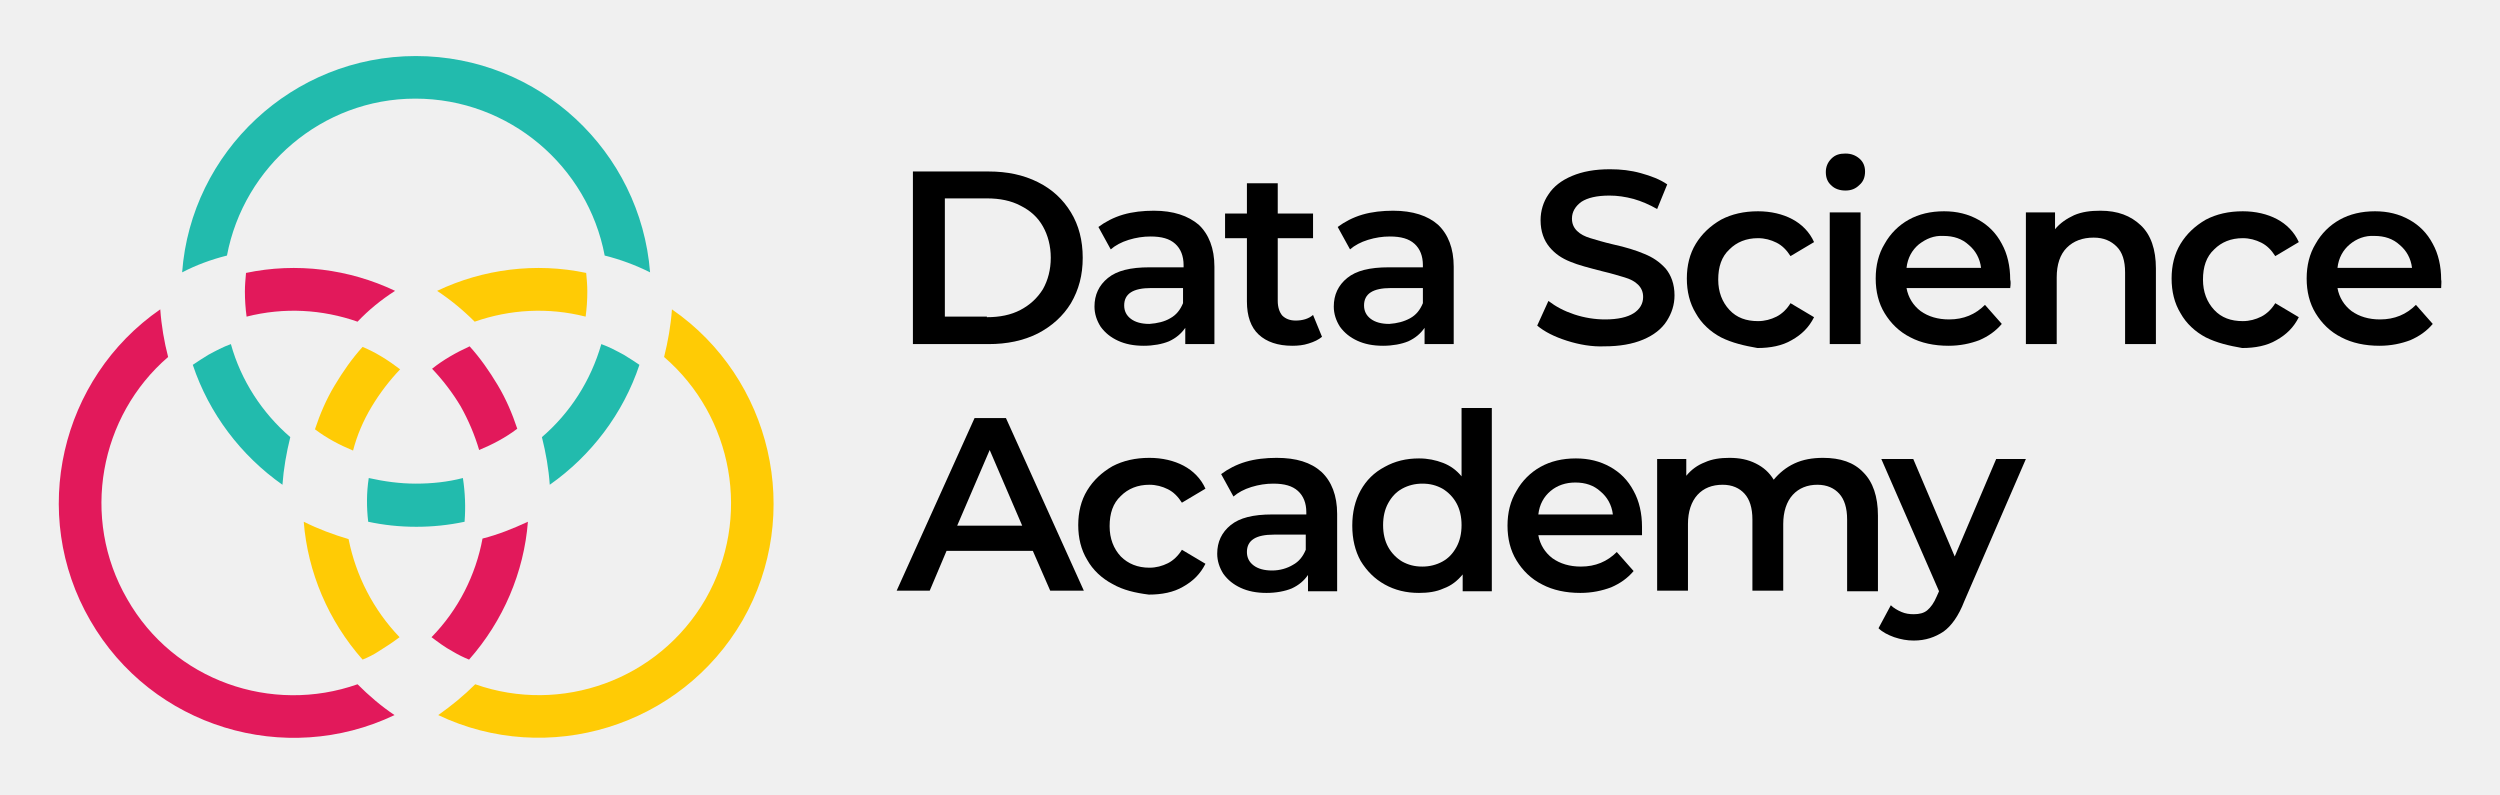
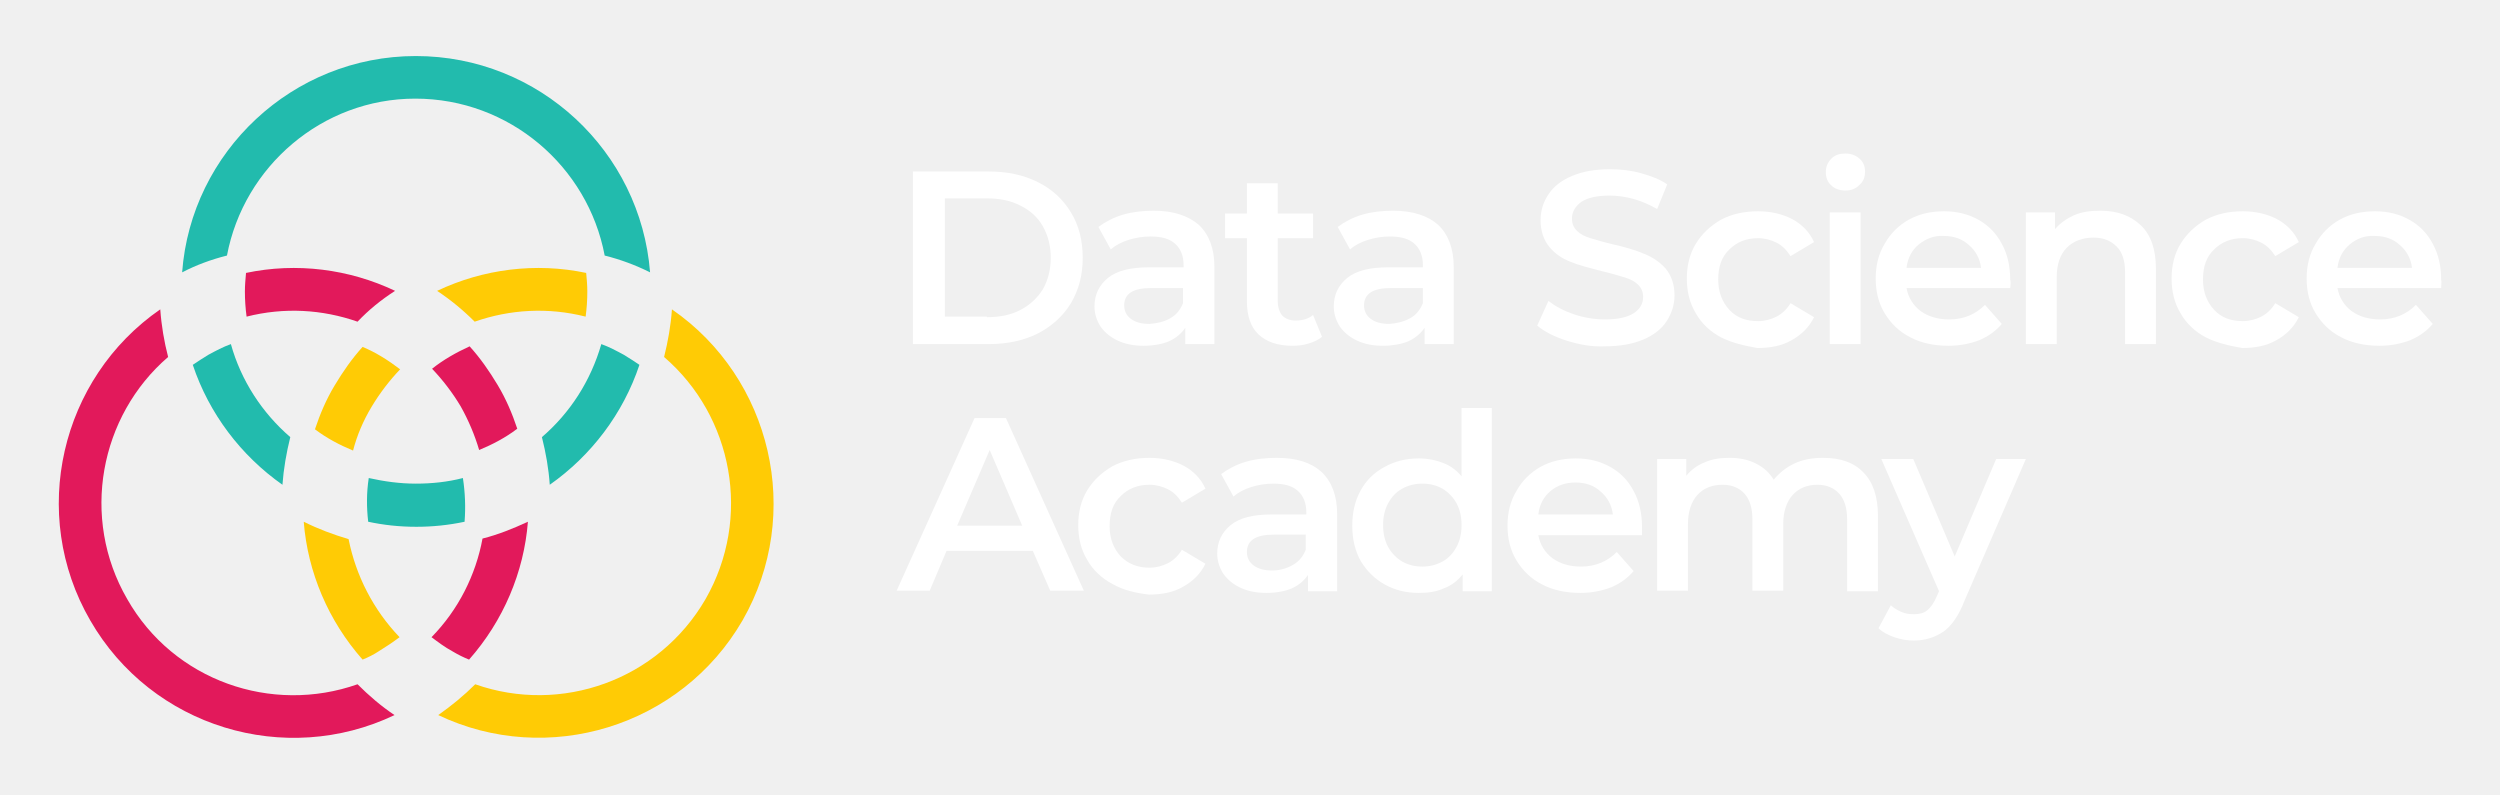
<svg xmlns="http://www.w3.org/2000/svg" class="logo-scrolled" version="1.1" id="Layer_1" x="0px" y="0px" viewBox="0 0 446.1 141.7" style="enable-background:new 0 0 446.1 141.7;" xml:space="preserve">
  <path fill="#22BBAD" d="M40.5,45.6c-2.8,0.7-5.5,1.7-8,3C34.1,27.1,52.2,10,74.2,10c22,0,40.1,17,41.8,38.6c-2.6-1.3-5.3-2.3-8.1-3  c-3-15.9-17-28-33.8-28C57.5,17.6,43.5,29.7,40.5,45.6z M114.1,65.1c-0.9-0.6-1.8-1.2-2.8-1.8c-1.3-0.7-2.6-1.4-4-1.9  c-1.9,6.6-5.6,12.3-10.6,16.6c0.7,2.8,1.2,5.6,1.4,8.5C105.5,81.3,111.2,73.8,114.1,65.1z M82.6,85.3c-2.7,0.7-5.5,1-8.4,1  c-2.9,0-5.7-0.4-8.4-1c-0.4,2.6-0.4,5.2-0.1,7.8c2.8,0.6,5.6,0.9,8.6,0.9c2.9,0,5.8-0.3,8.6-0.9C83.1,90.5,83,87.9,82.6,85.3z   M41.2,61.4c-1.4,0.5-2.7,1.2-4,1.9c-1,0.6-1.9,1.2-2.8,1.8c2.9,8.7,8.6,16.2,16,21.4c0.2-2.8,0.7-5.7,1.4-8.5  C46.8,73.7,43,67.9,41.2,61.4z" />
  <path fill="#E2195B" d="M63.8,57.4c-6.3-2.2-13.1-2.6-19.8-0.9c-0.2-1.5-0.3-3-0.3-4.5c0-1.1,0.1-2.2,0.2-3.3c9-1.9,18.4-0.7,26.6,3.2  C68,53.5,65.8,55.3,63.8,57.4z M77.1,65.8c1.9,2,3.6,4.2,5.1,6.7c1.4,2.5,2.5,5.1,3.3,7.8c2.4-1,4.7-2.2,6.8-3.8  c-0.9-2.7-2-5.3-3.5-7.8c-1.5-2.5-3.1-4.8-5-6.9C81.4,62.9,79.1,64.2,77.1,65.8z M83.7,117.7c6.1-6.9,9.8-15.6,10.5-24.6  c-2.6,1.2-5.3,2.3-8.1,3c-1.2,6.5-4.3,12.7-9.1,17.6c1.2,0.9,2.4,1.8,3.7,2.5C81.7,116.8,82.7,117.3,83.7,117.7z M22.7,106.9  c-8.4-14.5-4.9-32.7,7.3-43.2c-0.7-2.7-1.2-5.6-1.4-8.5C10.8,67.5,5.1,91.7,16.1,110.7c11,19.1,34.8,26.2,54.3,16.9  c-2.4-1.6-4.6-3.5-6.6-5.5C48.5,127.5,31,121.5,22.7,106.9z" />
  <path fill="#FFCB05" d="M63,80.4c-2.4-1-4.7-2.2-6.8-3.8c0.9-2.7,2-5.3,3.5-7.8c1.5-2.5,3.1-4.8,5-6.9c2.4,1,4.6,2.4,6.7,4  c-1.9,2-3.6,4.2-5.1,6.7C64.8,75.1,63.7,77.7,63,80.4z M104.5,56.5c0.2-1.5,0.3-2.9,0.3-4.5c0-1.1-0.1-2.2-0.2-3.3  c-9-1.9-18.4-0.7-26.6,3.2c2.4,1.6,4.6,3.4,6.7,5.5C91,55.2,97.8,54.8,104.5,56.5z M119.9,55.2c-0.2,2.9-0.7,5.7-1.4,8.5  c12.3,10.6,15.7,28.7,7.4,43.2c-8.4,14.5-25.8,20.6-41.1,15.2c-2,2-4.2,3.8-6.6,5.5c19.5,9.3,43.3,2.1,54.3-16.9  C143.4,91.7,137.7,67.5,119.9,55.2z M54.2,93.1c0.7,9,4.4,17.7,10.5,24.6c1-0.4,2-0.9,2.9-1.5c1.3-0.8,2.5-1.6,3.7-2.5  c-4.7-4.9-7.8-11-9.1-17.5C59.5,95.4,56.8,94.4,54.2,93.1z" />
  <g>
-     <path fill="#000000" d="M162.9,30.6h13.5c3.3,0,6.2,0.6,8.8,1.9c2.6,1.3,4.5,3.1,5.9,5.4c1.4,2.3,2.1,5,2.1,8.1c0,3.1-0.7,5.7-2.1,8.1   c-1.4,2.3-3.4,4.1-5.9,5.4c-2.6,1.3-5.5,1.9-8.8,1.9h-13.5V30.6z M176.1,56.6c2.3,0,4.3-0.4,6-1.3c1.7-0.9,3-2.1,4-3.7   c0.9-1.6,1.4-3.5,1.4-5.6c0-2.1-0.5-4-1.4-5.6c-0.9-1.6-2.2-2.8-4-3.7c-1.7-0.9-3.7-1.3-6-1.3h-7.5v21.1H176.1z" />
-     <path fill="#000000" d="M213.9,40.1c1.8,1.7,2.8,4.2,2.8,7.5v13.8h-5.2v-2.9c-0.7,1-1.6,1.8-2.9,2.4c-1.2,0.5-2.8,0.8-4.5,0.8   c-1.8,0-3.3-0.3-4.6-0.9c-1.3-0.6-2.3-1.4-3.1-2.5c-0.7-1.1-1.1-2.3-1.1-3.6c0-2.1,0.8-3.8,2.4-5.1c1.6-1.3,4-1.9,7.4-1.9h6.1v-0.4   c0-1.6-0.5-2.9-1.5-3.8c-1-0.9-2.4-1.3-4.4-1.3c-1.3,0-2.6,0.2-3.9,0.6c-1.3,0.4-2.4,1-3.2,1.7l-2.2-4c1.2-0.9,2.7-1.7,4.4-2.2   c1.7-0.5,3.6-0.7,5.5-0.7C209.4,37.6,212,38.5,213.9,40.1z M208.8,56.8c1.1-0.6,1.8-1.5,2.3-2.7v-2.7h-5.7c-3.2,0-4.8,1-4.8,3.1   c0,1,0.4,1.8,1.2,2.4c0.8,0.6,1.9,0.9,3.3,0.9C206.5,57.7,207.8,57.4,208.8,56.8z" />
-     <path fill="#000000" d="M235.9,60.1c-0.6,0.5-1.4,0.9-2.4,1.2c-0.9,0.3-1.9,0.4-2.9,0.4c-2.6,0-4.6-0.7-6-2c-1.4-1.3-2.1-3.3-2.1-5.9   V42.5h-3.9v-4.4h3.9v-5.4h5.5v5.4h6.3v4.4H228v11.2c0,1.1,0.3,2,0.8,2.6c0.6,0.6,1.4,0.9,2.4,0.9c1.2,0,2.3-0.3,3.1-1L235.9,60.1z" />
-     <path fill="#000000" d="M256.6,40.1c1.8,1.7,2.8,4.2,2.8,7.5v13.8h-5.2v-2.9c-0.7,1-1.6,1.8-2.9,2.4c-1.2,0.5-2.8,0.8-4.5,0.8   c-1.8,0-3.3-0.3-4.6-0.9c-1.3-0.6-2.3-1.4-3.1-2.5c-0.7-1.1-1.1-2.3-1.1-3.6c0-2.1,0.8-3.8,2.4-5.1c1.6-1.3,4-1.9,7.4-1.9h6.1v-0.4   c0-1.6-0.5-2.9-1.5-3.8c-1-0.9-2.4-1.3-4.4-1.3c-1.3,0-2.6,0.2-3.9,0.6c-1.3,0.4-2.4,1-3.2,1.7l-2.2-4c1.2-0.9,2.7-1.7,4.4-2.2   c1.7-0.5,3.6-0.7,5.5-0.7C252.1,37.6,254.8,38.5,256.6,40.1z M251.6,56.8c1.1-0.6,1.8-1.5,2.3-2.7v-2.7h-5.7c-3.2,0-4.8,1-4.8,3.1   c0,1,0.4,1.8,1.2,2.4c0.8,0.6,1.9,0.9,3.3,0.9C249.3,57.7,250.5,57.4,251.6,56.8z" />
-     <path fill="#000000" d="M279.6,60.8c-2.2-0.7-4-1.6-5.3-2.7l2-4.4c1.3,1,2.8,1.8,4.6,2.4c1.8,0.6,3.7,0.9,5.5,0.9c2.3,0,4-0.4,5.1-1.1   c1.1-0.7,1.7-1.7,1.7-2.9c0-0.9-0.3-1.6-0.9-2.2c-0.6-0.6-1.4-1-2.4-1.3c-1-0.3-2.3-0.7-4-1.1c-2.3-0.6-4.3-1.1-5.7-1.7   c-1.5-0.6-2.7-1.4-3.7-2.6c-1-1.2-1.6-2.8-1.6-4.8c0-1.7,0.5-3.3,1.4-4.6c0.9-1.4,2.3-2.5,4.2-3.3c1.9-0.8,4.1-1.2,6.8-1.2   c1.9,0,3.7,0.2,5.5,0.7c1.8,0.5,3.4,1.1,4.7,2l-1.8,4.4c-1.4-0.8-2.8-1.4-4.2-1.8c-1.5-0.4-2.9-0.6-4.3-0.6c-2.3,0-3.9,0.4-5,1.1   c-1.1,0.8-1.7,1.8-1.7,3c0,0.9,0.3,1.6,0.9,2.2c0.6,0.6,1.4,1,2.4,1.3c1,0.3,2.3,0.7,4,1.1c2.3,0.5,4.2,1.1,5.6,1.7   c1.5,0.6,2.7,1.4,3.8,2.6c1,1.2,1.6,2.8,1.6,4.8c0,1.7-0.5,3.2-1.4,4.6c-0.9,1.4-2.3,2.5-4.2,3.3c-1.9,0.8-4.2,1.2-6.9,1.2   C284.1,61.9,281.8,61.5,279.6,60.8z" />
-     <path fill="#000000" d="M307.1,60.2c-1.9-1-3.5-2.5-4.5-4.3c-1.1-1.8-1.6-3.9-1.6-6.2c0-2.3,0.5-4.4,1.6-6.2c1.1-1.8,2.6-3.2,4.5-4.3   c1.9-1,4.1-1.5,6.6-1.5c2.3,0,4.4,0.5,6.1,1.4c1.7,0.9,3.1,2.3,3.9,4.1l-4.2,2.5c-0.7-1.1-1.5-1.9-2.5-2.4c-1-0.5-2.1-0.8-3.3-0.8   c-2.1,0-3.8,0.7-5.1,2c-1.4,1.3-2,3.1-2,5.4c0,2.2,0.7,4,2,5.4s3,2,5.1,2c1.2,0,2.3-0.3,3.3-0.8c1-0.5,1.9-1.4,2.5-2.4l4.2,2.5   c-0.9,1.8-2.2,3.1-4,4.1c-1.7,1-3.8,1.4-6.1,1.4C311.3,61.7,309.1,61.2,307.1,60.2z" />
-     <path fill="#000000" d="M326.8,33.1c-0.7-0.6-1-1.4-1-2.4c0-0.9,0.3-1.7,1-2.4s1.5-0.9,2.5-0.9c1,0,1.8,0.3,2.5,0.9   c0.7,0.6,1,1.4,1,2.3c0,1-0.3,1.8-1,2.4c-0.7,0.7-1.5,1-2.5,1C328.3,34,327.4,33.7,326.8,33.1z M326.5,37.9h5.5v23.5h-5.5V37.9z" />
-     <path fill="#000000" d="M358.7,51.4h-18.5c0.3,1.7,1.2,3.1,2.5,4.1c1.4,1,3.1,1.5,5.1,1.5c2.6,0,4.7-0.9,6.4-2.6l3,3.4   c-1.1,1.3-2.4,2.2-4,2.9c-1.6,0.6-3.4,1-5.5,1c-2.6,0-4.9-0.5-6.8-1.5c-2-1-3.5-2.5-4.6-4.3c-1.1-1.8-1.6-3.9-1.6-6.2   c0-2.3,0.5-4.4,1.6-6.2c1-1.8,2.5-3.3,4.3-4.3c1.8-1,3.9-1.5,6.3-1.5c2.3,0,4.3,0.5,6.1,1.5c1.8,1,3.2,2.4,4.2,4.3   c1,1.8,1.5,4,1.5,6.4C358.8,50.2,358.8,50.7,358.7,51.4z M342.4,43.6c-1.2,1-2,2.4-2.2,4.2h13.3c-0.2-1.7-1-3.1-2.2-4.1   c-1.2-1.1-2.7-1.6-4.5-1.6C345.1,42,343.7,42.6,342.4,43.6z" />
-     <path fill="#000000" d="M382,40.2c1.8,1.7,2.7,4.3,2.7,7.7v13.5h-5.5V48.6c0-2.1-0.5-3.6-1.5-4.6c-1-1-2.3-1.6-4.1-1.6   c-2,0-3.6,0.6-4.8,1.8c-1.2,1.2-1.8,3-1.8,5.3v11.9h-5.5V37.9h5.2v3c0.9-1.1,2.1-1.9,3.4-2.5c1.4-0.6,2.9-0.8,4.7-0.8   C377.9,37.6,380.2,38.5,382,40.2z" />
-     <path fill="#000000" d="M393.6,60.2c-1.9-1-3.5-2.5-4.5-4.3c-1.1-1.8-1.6-3.9-1.6-6.2c0-2.3,0.5-4.4,1.6-6.2c1.1-1.8,2.6-3.2,4.5-4.3   c1.9-1,4.1-1.5,6.6-1.5c2.3,0,4.4,0.5,6.1,1.4c1.7,0.9,3.1,2.3,3.9,4.1l-4.2,2.5c-0.7-1.1-1.5-1.9-2.5-2.4c-1-0.5-2.1-0.8-3.3-0.8   c-2.1,0-3.8,0.7-5.1,2c-1.4,1.3-2,3.1-2,5.4c0,2.2,0.7,4,2,5.4s3,2,5.1,2c1.2,0,2.3-0.3,3.3-0.8c1-0.5,1.9-1.4,2.5-2.4l4.2,2.5   c-0.9,1.8-2.2,3.1-4,4.1c-1.7,1-3.8,1.4-6.1,1.4C397.8,61.7,395.6,61.2,393.6,60.2z" />
-     <path fill="#000000" d="M435.6,51.4h-18.5c0.3,1.7,1.2,3.1,2.5,4.1c1.4,1,3.1,1.5,5.1,1.5c2.6,0,4.7-0.9,6.4-2.6l3,3.4   c-1.1,1.3-2.4,2.2-4,2.9c-1.6,0.6-3.4,1-5.5,1c-2.6,0-4.9-0.5-6.8-1.5c-2-1-3.5-2.5-4.6-4.3c-1.1-1.8-1.6-3.9-1.6-6.2   c0-2.3,0.5-4.4,1.6-6.2c1-1.8,2.5-3.3,4.3-4.3c1.8-1,3.9-1.5,6.3-1.5c2.3,0,4.3,0.5,6.1,1.5c1.8,1,3.2,2.4,4.2,4.3   c1,1.8,1.5,4,1.5,6.4C435.7,50.2,435.6,50.7,435.6,51.4z M419.3,43.6c-1.2,1-2,2.4-2.2,4.2h13.3c-0.2-1.7-1-3.1-2.2-4.1   c-1.2-1.1-2.7-1.6-4.5-1.6C422,42,420.5,42.6,419.3,43.6z" />
-     <path fill="#000000" d="M184.3,98.3h-15.4l-3,7.1h-5.9l13.9-30.8h5.6l13.9,30.8h-6L184.3,98.3z M182.4,93.8l-5.8-13.5l-5.8,13.5H182.4   z" />
-     <path fill="#000000" d="M198.5,104.2c-1.9-1-3.5-2.5-4.5-4.3c-1.1-1.8-1.6-3.9-1.6-6.2c0-2.3,0.5-4.4,1.6-6.2c1.1-1.8,2.6-3.2,4.5-4.3   c1.9-1,4.1-1.5,6.6-1.5c2.3,0,4.4,0.5,6.1,1.4c1.7,0.9,3.1,2.3,3.9,4.1l-4.2,2.5c-0.7-1.1-1.5-1.9-2.5-2.4c-1-0.5-2.1-0.8-3.3-0.8   c-2.1,0-3.8,0.7-5.1,2c-1.4,1.3-2,3.1-2,5.4c0,2.2,0.7,4,2,5.4c1.3,1.3,3,2,5.1,2c1.2,0,2.3-0.3,3.3-0.8c1-0.5,1.9-1.4,2.5-2.4   l4.2,2.5c-0.9,1.8-2.2,3.1-4,4.1c-1.7,1-3.8,1.4-6.1,1.4C202.6,105.8,200.4,105.3,198.5,104.2z" />
-     <path fill="#000000" d="M235.8,84.2c1.8,1.7,2.8,4.2,2.8,7.5v13.8h-5.2v-2.9c-0.7,1-1.6,1.8-2.9,2.4c-1.2,0.5-2.8,0.8-4.5,0.8   c-1.8,0-3.3-0.3-4.6-0.9c-1.3-0.6-2.3-1.4-3.1-2.5c-0.7-1.1-1.1-2.3-1.1-3.6c0-2.1,0.8-3.8,2.4-5.1c1.6-1.3,4-1.9,7.4-1.9h6.1v-0.4   c0-1.6-0.5-2.9-1.5-3.8c-1-0.9-2.4-1.3-4.4-1.3c-1.3,0-2.6,0.2-3.9,0.6c-1.3,0.4-2.4,1-3.2,1.7l-2.2-4c1.2-0.9,2.7-1.7,4.4-2.2   c1.7-0.5,3.6-0.7,5.5-0.7C231.3,81.7,233.9,82.5,235.8,84.2z M230.7,100.8c1.1-0.6,1.8-1.5,2.3-2.7v-2.7h-5.7c-3.2,0-4.8,1-4.8,3.1   c0,1,0.4,1.8,1.2,2.4c0.8,0.6,1.9,0.9,3.3,0.9C228.4,101.8,229.7,101.4,230.7,100.8z" />
-     <path fill="#000000" d="M266.2,72.8v32.7H261v-3c-0.9,1.1-2,2-3.4,2.5c-1.3,0.6-2.8,0.8-4.4,0.8c-2.3,0-4.3-0.5-6.1-1.5   c-1.8-1-3.2-2.4-4.3-4.2c-1-1.8-1.5-3.9-1.5-6.3c0-2.4,0.5-4.5,1.5-6.3c1-1.8,2.4-3.2,4.3-4.2c1.8-1,3.8-1.5,6.1-1.5   c1.6,0,3,0.3,4.3,0.8c1.3,0.5,2.4,1.3,3.3,2.4V72.8H266.2z M257.4,100.2c1.1-0.6,1.9-1.5,2.5-2.6c0.6-1.1,0.9-2.4,0.9-3.9   s-0.3-2.8-0.9-3.9c-0.6-1.1-1.5-2-2.5-2.6c-1.1-0.6-2.2-0.9-3.6-0.9c-1.3,0-2.5,0.3-3.6,0.9c-1.1,0.6-1.9,1.5-2.5,2.6   c-0.6,1.1-0.9,2.4-0.9,3.9s0.3,2.8,0.9,3.9c0.6,1.1,1.5,2,2.5,2.6c1.1,0.6,2.2,0.9,3.6,0.9C255.1,101.1,256.3,100.8,257.4,100.2z" />
-     <path fill="#000000" d="M293,95.5h-18.5c0.3,1.7,1.2,3.1,2.5,4.1c1.4,1,3.1,1.5,5.1,1.5c2.6,0,4.7-0.9,6.4-2.6l3,3.4   c-1.1,1.3-2.4,2.2-4,2.9c-1.6,0.6-3.4,1-5.5,1c-2.6,0-4.9-0.5-6.8-1.5c-2-1-3.5-2.5-4.6-4.3c-1.1-1.8-1.6-3.9-1.6-6.2   c0-2.3,0.5-4.4,1.6-6.2c1-1.8,2.5-3.3,4.3-4.3c1.8-1,3.9-1.5,6.3-1.5c2.3,0,4.3,0.5,6.1,1.5c1.8,1,3.2,2.4,4.2,4.3   c1,1.8,1.5,4,1.5,6.4C293,94.2,293,94.8,293,95.5z M276.7,87.6c-1.2,1-2,2.4-2.2,4.2h13.3c-0.2-1.7-1-3.1-2.2-4.1   c-1.2-1.1-2.7-1.6-4.5-1.6C279.4,86.1,277.9,86.6,276.7,87.6z" />
-     <path fill="#000000" d="M332.5,84.3c1.7,1.7,2.6,4.3,2.6,7.7v13.5h-5.5V92.7c0-2.1-0.5-3.6-1.4-4.6c-0.9-1-2.2-1.6-3.9-1.6   c-1.8,0-3.3,0.6-4.4,1.8c-1.1,1.2-1.7,3-1.7,5.2v11.9h-5.5V92.7c0-2.1-0.5-3.6-1.4-4.6c-0.9-1-2.2-1.6-3.9-1.6   c-1.9,0-3.4,0.6-4.5,1.8c-1.1,1.2-1.7,3-1.7,5.2v11.9h-5.5V81.9h5.2v3c0.9-1.1,2-1.9,3.3-2.4c1.3-0.6,2.8-0.8,4.4-0.8   c1.8,0,3.3,0.3,4.7,1c1.4,0.7,2.4,1.6,3.2,2.9c1-1.2,2.2-2.2,3.7-2.9c1.5-0.7,3.2-1,5.1-1C328.4,81.7,330.8,82.5,332.5,84.3z" />
-     <path fill="#000000" d="M361.5,81.9l-11,25.4c-1,2.6-2.3,4.4-3.7,5.4c-1.5,1-3.2,1.6-5.3,1.6c-1.2,0-2.3-0.2-3.5-0.6   c-1.1-0.4-2.1-0.9-2.8-1.6l2.2-4.1c0.5,0.5,1.2,0.9,1.9,1.2c0.7,0.3,1.4,0.4,2.2,0.4c1,0,1.8-0.2,2.4-0.7c0.6-0.5,1.2-1.3,1.7-2.5   l0.4-0.9l-10.3-23.6h5.7l7.4,17.4l7.4-17.4H361.5z" />
+     <path fill="#ffffff" d="M162.9,30.6h13.5c3.3,0,6.2,0.6,8.8,1.9c2.6,1.3,4.5,3.1,5.9,5.4c1.4,2.3,2.1,5,2.1,8.1c0,3.1-0.7,5.7-2.1,8.1   c-1.4,2.3-3.4,4.1-5.9,5.4c-2.6,1.3-5.5,1.9-8.8,1.9h-13.5V30.6z M176.1,56.6c2.3,0,4.3-0.4,6-1.3c1.7-0.9,3-2.1,4-3.7   c0.9-1.6,1.4-3.5,1.4-5.6c0-2.1-0.5-4-1.4-5.6c-0.9-1.6-2.2-2.8-4-3.7c-1.7-0.9-3.7-1.3-6-1.3h-7.5v21.1H176.1z" />
+     <path fill="#ffffff" d="M213.9,40.1c1.8,1.7,2.8,4.2,2.8,7.5v13.8h-5.2v-2.9c-0.7,1-1.6,1.8-2.9,2.4c-1.2,0.5-2.8,0.8-4.5,0.8   c-1.8,0-3.3-0.3-4.6-0.9c-1.3-0.6-2.3-1.4-3.1-2.5c-0.7-1.1-1.1-2.3-1.1-3.6c0-2.1,0.8-3.8,2.4-5.1c1.6-1.3,4-1.9,7.4-1.9h6.1v-0.4   c0-1.6-0.5-2.9-1.5-3.8c-1-0.9-2.4-1.3-4.4-1.3c-1.3,0-2.6,0.2-3.9,0.6c-1.3,0.4-2.4,1-3.2,1.7l-2.2-4c1.2-0.9,2.7-1.7,4.4-2.2   c1.7-0.5,3.6-0.7,5.5-0.7C209.4,37.6,212,38.5,213.9,40.1z M208.8,56.8c1.1-0.6,1.8-1.5,2.3-2.7v-2.7h-5.7c-3.2,0-4.8,1-4.8,3.1   c0,1,0.4,1.8,1.2,2.4c0.8,0.6,1.9,0.9,3.3,0.9C206.5,57.7,207.8,57.4,208.8,56.8z" />
+     <path fill="#ffffff" d="M235.9,60.1c-0.6,0.5-1.4,0.9-2.4,1.2c-0.9,0.3-1.9,0.4-2.9,0.4c-2.6,0-4.6-0.7-6-2c-1.4-1.3-2.1-3.3-2.1-5.9   V42.5h-3.9v-4.4h3.9v-5.4h5.5v5.4h6.3v4.4H228v11.2c0,1.1,0.3,2,0.8,2.6c0.6,0.6,1.4,0.9,2.4,0.9c1.2,0,2.3-0.3,3.1-1L235.9,60.1z" />
+     <path fill="#ffffff" d="M256.6,40.1c1.8,1.7,2.8,4.2,2.8,7.5v13.8h-5.2v-2.9c-0.7,1-1.6,1.8-2.9,2.4c-1.2,0.5-2.8,0.8-4.5,0.8   c-1.8,0-3.3-0.3-4.6-0.9c-1.3-0.6-2.3-1.4-3.1-2.5c-0.7-1.1-1.1-2.3-1.1-3.6c0-2.1,0.8-3.8,2.4-5.1c1.6-1.3,4-1.9,7.4-1.9h6.1v-0.4   c0-1.6-0.5-2.9-1.5-3.8c-1-0.9-2.4-1.3-4.4-1.3c-1.3,0-2.6,0.2-3.9,0.6c-1.3,0.4-2.4,1-3.2,1.7l-2.2-4c1.2-0.9,2.7-1.7,4.4-2.2   c1.7-0.5,3.6-0.7,5.5-0.7C252.1,37.6,254.8,38.5,256.6,40.1z M251.6,56.8c1.1-0.6,1.8-1.5,2.3-2.7v-2.7h-5.7c-3.2,0-4.8,1-4.8,3.1   c0,1,0.4,1.8,1.2,2.4c0.8,0.6,1.9,0.9,3.3,0.9C249.3,57.7,250.5,57.4,251.6,56.8z" />
+     <path fill="#ffffff" d="M279.6,60.8c-2.2-0.7-4-1.6-5.3-2.7l2-4.4c1.3,1,2.8,1.8,4.6,2.4c1.8,0.6,3.7,0.9,5.5,0.9c2.3,0,4-0.4,5.1-1.1   c1.1-0.7,1.7-1.7,1.7-2.9c0-0.9-0.3-1.6-0.9-2.2c-0.6-0.6-1.4-1-2.4-1.3c-1-0.3-2.3-0.7-4-1.1c-2.3-0.6-4.3-1.1-5.7-1.7   c-1.5-0.6-2.7-1.4-3.7-2.6c-1-1.2-1.6-2.8-1.6-4.8c0-1.7,0.5-3.3,1.4-4.6c0.9-1.4,2.3-2.5,4.2-3.3c1.9-0.8,4.1-1.2,6.8-1.2   c1.9,0,3.7,0.2,5.5,0.7c1.8,0.5,3.4,1.1,4.7,2l-1.8,4.4c-1.4-0.8-2.8-1.4-4.2-1.8c-1.5-0.4-2.9-0.6-4.3-0.6c-2.3,0-3.9,0.4-5,1.1   c-1.1,0.8-1.7,1.8-1.7,3c0,0.9,0.3,1.6,0.9,2.2c0.6,0.6,1.4,1,2.4,1.3c1,0.3,2.3,0.7,4,1.1c2.3,0.5,4.2,1.1,5.6,1.7   c1.5,0.6,2.7,1.4,3.8,2.6c1,1.2,1.6,2.8,1.6,4.8c0,1.7-0.5,3.2-1.4,4.6c-0.9,1.4-2.3,2.5-4.2,3.3c-1.9,0.8-4.2,1.2-6.9,1.2   C284.1,61.9,281.8,61.5,279.6,60.8z" />
+     <path fill="#ffffff" d="M307.1,60.2c-1.9-1-3.5-2.5-4.5-4.3c-1.1-1.8-1.6-3.9-1.6-6.2c0-2.3,0.5-4.4,1.6-6.2c1.1-1.8,2.6-3.2,4.5-4.3   c1.9-1,4.1-1.5,6.6-1.5c2.3,0,4.4,0.5,6.1,1.4c1.7,0.9,3.1,2.3,3.9,4.1l-4.2,2.5c-0.7-1.1-1.5-1.9-2.5-2.4c-1-0.5-2.1-0.8-3.3-0.8   c-2.1,0-3.8,0.7-5.1,2c-1.4,1.3-2,3.1-2,5.4c0,2.2,0.7,4,2,5.4s3,2,5.1,2c1.2,0,2.3-0.3,3.3-0.8c1-0.5,1.9-1.4,2.5-2.4l4.2,2.5   c-0.9,1.8-2.2,3.1-4,4.1c-1.7,1-3.8,1.4-6.1,1.4C311.3,61.7,309.1,61.2,307.1,60.2z" />
+     <path fill="#ffffff" d="M326.8,33.1c-0.7-0.6-1-1.4-1-2.4c0-0.9,0.3-1.7,1-2.4s1.5-0.9,2.5-0.9c1,0,1.8,0.3,2.5,0.9   c0.7,0.6,1,1.4,1,2.3c0,1-0.3,1.8-1,2.4c-0.7,0.7-1.5,1-2.5,1C328.3,34,327.4,33.7,326.8,33.1z M326.5,37.9h5.5v23.5h-5.5V37.9z" />
+     <path fill="#ffffff" d="M358.7,51.4h-18.5c0.3,1.7,1.2,3.1,2.5,4.1c1.4,1,3.1,1.5,5.1,1.5c2.6,0,4.7-0.9,6.4-2.6l3,3.4   c-1.1,1.3-2.4,2.2-4,2.9c-1.6,0.6-3.4,1-5.5,1c-2.6,0-4.9-0.5-6.8-1.5c-2-1-3.5-2.5-4.6-4.3c-1.1-1.8-1.6-3.9-1.6-6.2   c0-2.3,0.5-4.4,1.6-6.2c1-1.8,2.5-3.3,4.3-4.3c1.8-1,3.9-1.5,6.3-1.5c2.3,0,4.3,0.5,6.1,1.5c1.8,1,3.2,2.4,4.2,4.3   c1,1.8,1.5,4,1.5,6.4C358.8,50.2,358.8,50.7,358.7,51.4z M342.4,43.6c-1.2,1-2,2.4-2.2,4.2h13.3c-0.2-1.7-1-3.1-2.2-4.1   c-1.2-1.1-2.7-1.6-4.5-1.6C345.1,42,343.7,42.6,342.4,43.6z" />
+     <path fill="#ffffff" d="M382,40.2c1.8,1.7,2.7,4.3,2.7,7.7v13.5h-5.5V48.6c0-2.1-0.5-3.6-1.5-4.6c-1-1-2.3-1.6-4.1-1.6   c-2,0-3.6,0.6-4.8,1.8c-1.2,1.2-1.8,3-1.8,5.3v11.9h-5.5V37.9h5.2v3c0.9-1.1,2.1-1.9,3.4-2.5c1.4-0.6,2.9-0.8,4.7-0.8   C377.9,37.6,380.2,38.5,382,40.2z" />
+     <path fill="#ffffff" d="M393.6,60.2c-1.9-1-3.5-2.5-4.5-4.3c-1.1-1.8-1.6-3.9-1.6-6.2c0-2.3,0.5-4.4,1.6-6.2c1.1-1.8,2.6-3.2,4.5-4.3   c1.9-1,4.1-1.5,6.6-1.5c2.3,0,4.4,0.5,6.1,1.4c1.7,0.9,3.1,2.3,3.9,4.1l-4.2,2.5c-0.7-1.1-1.5-1.9-2.5-2.4c-1-0.5-2.1-0.8-3.3-0.8   c-2.1,0-3.8,0.7-5.1,2c-1.4,1.3-2,3.1-2,5.4c0,2.2,0.7,4,2,5.4s3,2,5.1,2c1.2,0,2.3-0.3,3.3-0.8c1-0.5,1.9-1.4,2.5-2.4l4.2,2.5   c-0.9,1.8-2.2,3.1-4,4.1c-1.7,1-3.8,1.4-6.1,1.4C397.8,61.7,395.6,61.2,393.6,60.2z" />
+     <path fill="#ffffff" d="M435.6,51.4h-18.5c0.3,1.7,1.2,3.1,2.5,4.1c1.4,1,3.1,1.5,5.1,1.5c2.6,0,4.7-0.9,6.4-2.6l3,3.4   c-1.1,1.3-2.4,2.2-4,2.9c-1.6,0.6-3.4,1-5.5,1c-2.6,0-4.9-0.5-6.8-1.5c-2-1-3.5-2.5-4.6-4.3c-1.1-1.8-1.6-3.9-1.6-6.2   c0-2.3,0.5-4.4,1.6-6.2c1-1.8,2.5-3.3,4.3-4.3c1.8-1,3.9-1.5,6.3-1.5c2.3,0,4.3,0.5,6.1,1.5c1.8,1,3.2,2.4,4.2,4.3   c1,1.8,1.5,4,1.5,6.4C435.7,50.2,435.6,50.7,435.6,51.4z M419.3,43.6c-1.2,1-2,2.4-2.2,4.2h13.3c-0.2-1.7-1-3.1-2.2-4.1   c-1.2-1.1-2.7-1.6-4.5-1.6C422,42,420.5,42.6,419.3,43.6z" />
+     <path fill="#ffffff" d="M184.3,98.3h-15.4l-3,7.1h-5.9l13.9-30.8h5.6l13.9,30.8h-6L184.3,98.3z M182.4,93.8l-5.8-13.5l-5.8,13.5H182.4   z" />
+     <path fill="#ffffff" d="M198.5,104.2c-1.9-1-3.5-2.5-4.5-4.3c-1.1-1.8-1.6-3.9-1.6-6.2c0-2.3,0.5-4.4,1.6-6.2c1.1-1.8,2.6-3.2,4.5-4.3   c1.9-1,4.1-1.5,6.6-1.5c2.3,0,4.4,0.5,6.1,1.4c1.7,0.9,3.1,2.3,3.9,4.1l-4.2,2.5c-0.7-1.1-1.5-1.9-2.5-2.4c-1-0.5-2.1-0.8-3.3-0.8   c-2.1,0-3.8,0.7-5.1,2c-1.4,1.3-2,3.1-2,5.4c0,2.2,0.7,4,2,5.4c1.3,1.3,3,2,5.1,2c1.2,0,2.3-0.3,3.3-0.8c1-0.5,1.9-1.4,2.5-2.4   l4.2,2.5c-0.9,1.8-2.2,3.1-4,4.1c-1.7,1-3.8,1.4-6.1,1.4C202.6,105.8,200.4,105.3,198.5,104.2z" />
+     <path fill="#ffffff" d="M235.8,84.2c1.8,1.7,2.8,4.2,2.8,7.5v13.8h-5.2v-2.9c-0.7,1-1.6,1.8-2.9,2.4c-1.2,0.5-2.8,0.8-4.5,0.8   c-1.8,0-3.3-0.3-4.6-0.9c-1.3-0.6-2.3-1.4-3.1-2.5c-0.7-1.1-1.1-2.3-1.1-3.6c0-2.1,0.8-3.8,2.4-5.1c1.6-1.3,4-1.9,7.4-1.9h6.1v-0.4   c0-1.6-0.5-2.9-1.5-3.8c-1-0.9-2.4-1.3-4.4-1.3c-1.3,0-2.6,0.2-3.9,0.6c-1.3,0.4-2.4,1-3.2,1.7l-2.2-4c1.2-0.9,2.7-1.7,4.4-2.2   c1.7-0.5,3.6-0.7,5.5-0.7C231.3,81.7,233.9,82.5,235.8,84.2z M230.7,100.8c1.1-0.6,1.8-1.5,2.3-2.7v-2.7h-5.7c-3.2,0-4.8,1-4.8,3.1   c0,1,0.4,1.8,1.2,2.4c0.8,0.6,1.9,0.9,3.3,0.9C228.4,101.8,229.7,101.4,230.7,100.8z" />
+     <path fill="#ffffff" d="M266.2,72.8v32.7H261v-3c-0.9,1.1-2,2-3.4,2.5c-1.3,0.6-2.8,0.8-4.4,0.8c-2.3,0-4.3-0.5-6.1-1.5   c-1.8-1-3.2-2.4-4.3-4.2c-1-1.8-1.5-3.9-1.5-6.3c0-2.4,0.5-4.5,1.5-6.3c1-1.8,2.4-3.2,4.3-4.2c1.8-1,3.8-1.5,6.1-1.5   c1.6,0,3,0.3,4.3,0.8c1.3,0.5,2.4,1.3,3.3,2.4V72.8H266.2z M257.4,100.2c1.1-0.6,1.9-1.5,2.5-2.6c0.6-1.1,0.9-2.4,0.9-3.9   s-0.3-2.8-0.9-3.9c-0.6-1.1-1.5-2-2.5-2.6c-1.1-0.6-2.2-0.9-3.6-0.9c-1.3,0-2.5,0.3-3.6,0.9c-1.1,0.6-1.9,1.5-2.5,2.6   c-0.6,1.1-0.9,2.4-0.9,3.9s0.3,2.8,0.9,3.9c0.6,1.1,1.5,2,2.5,2.6c1.1,0.6,2.2,0.9,3.6,0.9C255.1,101.1,256.3,100.8,257.4,100.2z" />
+     <path fill="#ffffff" d="M293,95.5h-18.5c0.3,1.7,1.2,3.1,2.5,4.1c1.4,1,3.1,1.5,5.1,1.5c2.6,0,4.7-0.9,6.4-2.6l3,3.4   c-1.1,1.3-2.4,2.2-4,2.9c-1.6,0.6-3.4,1-5.5,1c-2.6,0-4.9-0.5-6.8-1.5c-2-1-3.5-2.5-4.6-4.3c-1.1-1.8-1.6-3.9-1.6-6.2   c0-2.3,0.5-4.4,1.6-6.2c1-1.8,2.5-3.3,4.3-4.3c1.8-1,3.9-1.5,6.3-1.5c2.3,0,4.3,0.5,6.1,1.5c1.8,1,3.2,2.4,4.2,4.3   c1,1.8,1.5,4,1.5,6.4C293,94.2,293,94.8,293,95.5z M276.7,87.6c-1.2,1-2,2.4-2.2,4.2h13.3c-0.2-1.7-1-3.1-2.2-4.1   c-1.2-1.1-2.7-1.6-4.5-1.6C279.4,86.1,277.9,86.6,276.7,87.6z" />
+     <path fill="#ffffff" d="M332.5,84.3c1.7,1.7,2.6,4.3,2.6,7.7v13.5h-5.5V92.7c0-2.1-0.5-3.6-1.4-4.6c-0.9-1-2.2-1.6-3.9-1.6   c-1.8,0-3.3,0.6-4.4,1.8c-1.1,1.2-1.7,3-1.7,5.2v11.9h-5.5V92.7c0-2.1-0.5-3.6-1.4-4.6c-0.9-1-2.2-1.6-3.9-1.6   c-1.9,0-3.4,0.6-4.5,1.8c-1.1,1.2-1.7,3-1.7,5.2v11.9h-5.5V81.9h5.2v3c0.9-1.1,2-1.9,3.3-2.4c1.3-0.6,2.8-0.8,4.4-0.8   c1.8,0,3.3,0.3,4.7,1c1.4,0.7,2.4,1.6,3.2,2.9c1-1.2,2.2-2.2,3.7-2.9c1.5-0.7,3.2-1,5.1-1C328.4,81.7,330.8,82.5,332.5,84.3z" />
+     <path fill="#ffffff" d="M361.5,81.9l-11,25.4c-1,2.6-2.3,4.4-3.7,5.4c-1.5,1-3.2,1.6-5.3,1.6c-1.2,0-2.3-0.2-3.5-0.6   c-1.1-0.4-2.1-0.9-2.8-1.6l2.2-4.1c0.5,0.5,1.2,0.9,1.9,1.2c0.7,0.3,1.4,0.4,2.2,0.4c1,0,1.8-0.2,2.4-0.7c0.6-0.5,1.2-1.3,1.7-2.5   l0.4-0.9l-10.3-23.6h5.7l7.4,17.4l7.4-17.4H361.5z" />
  </g>
</svg>
